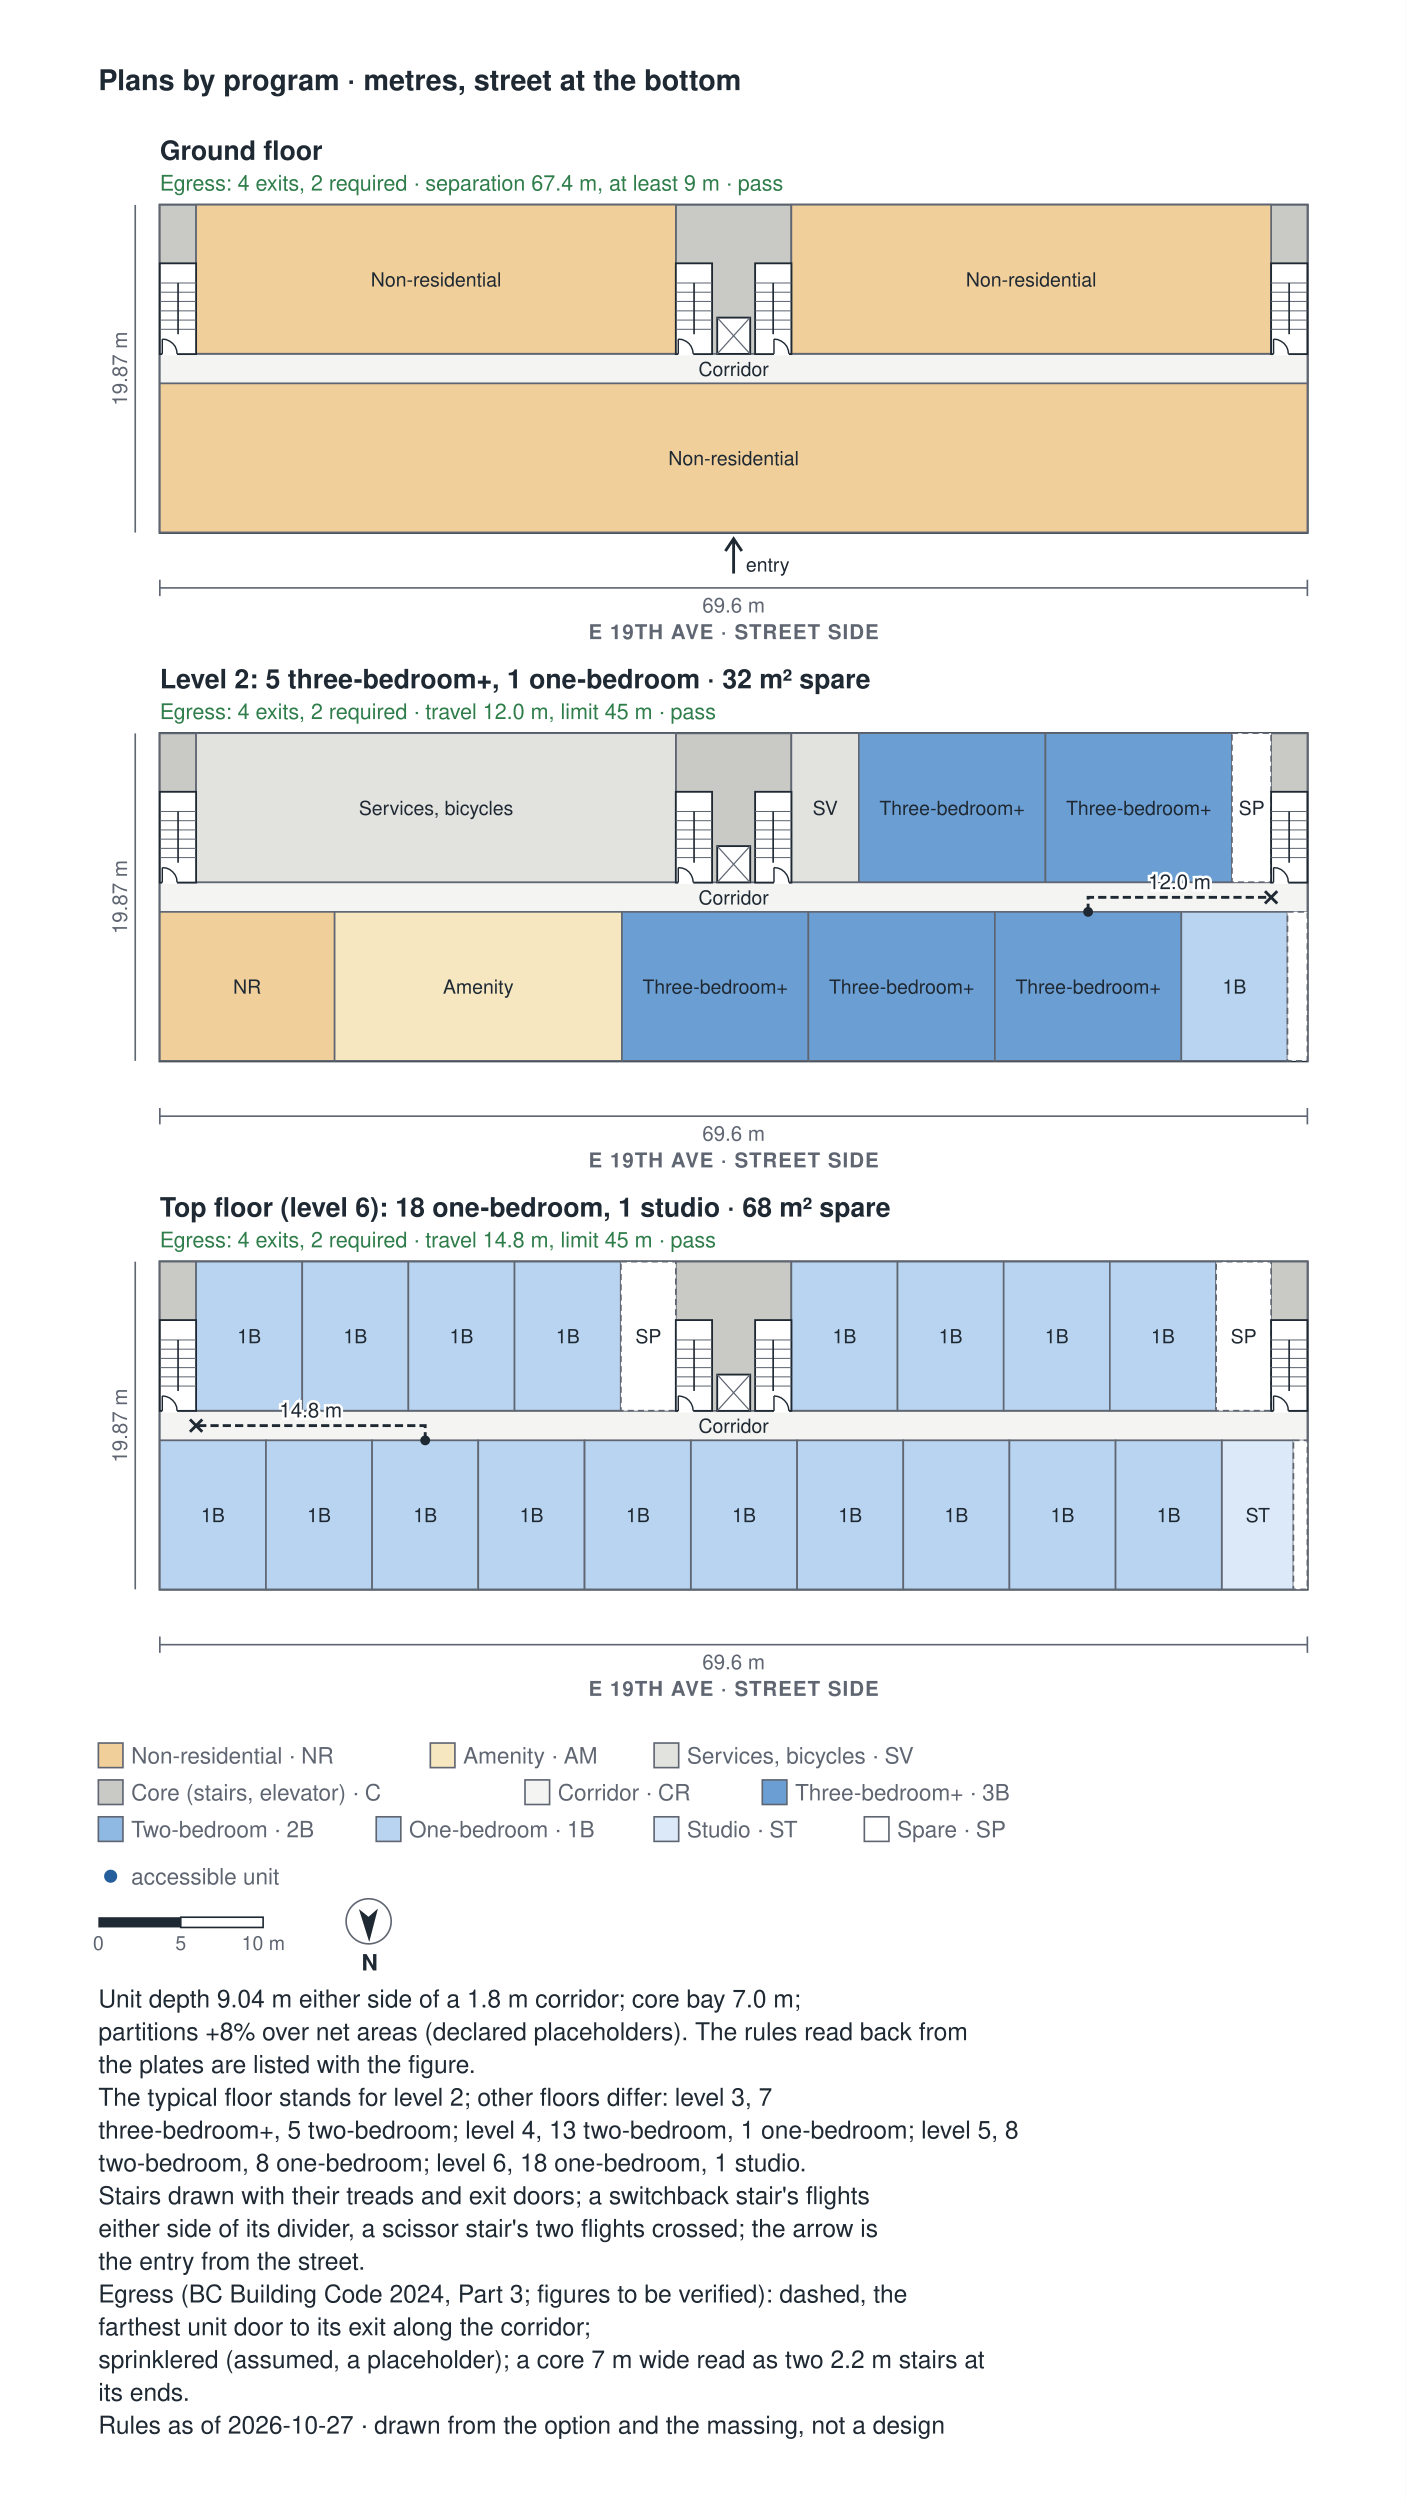
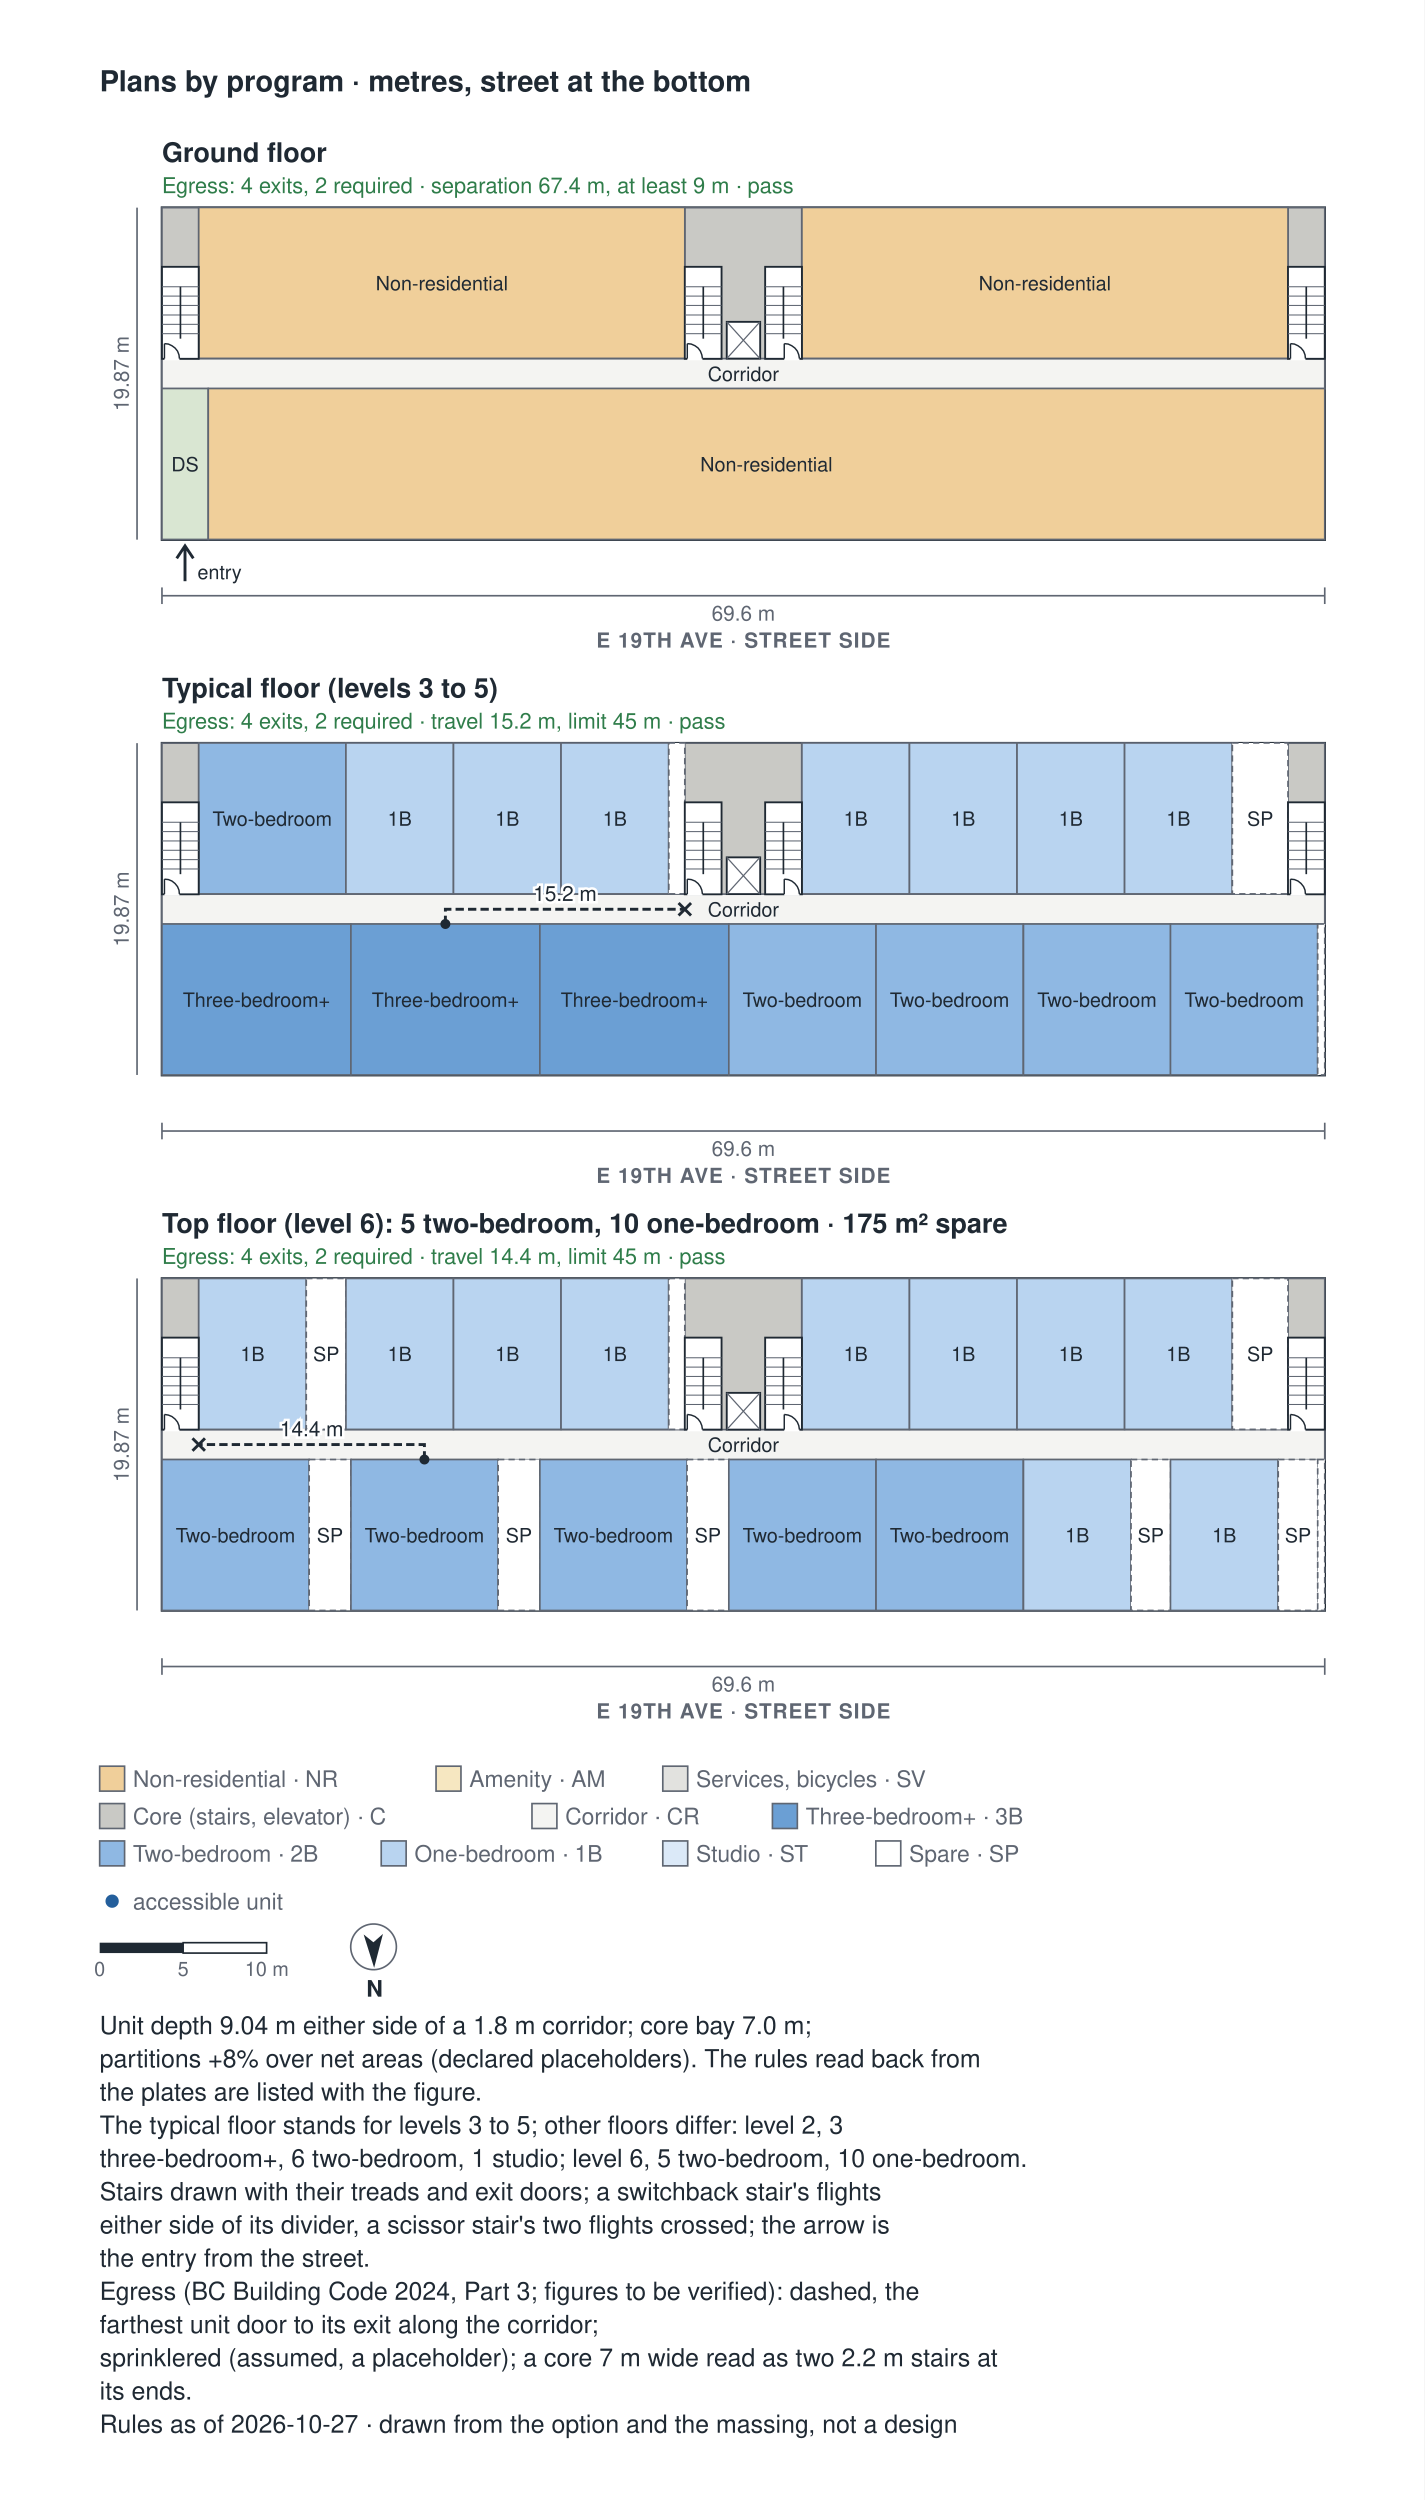
- <svg xmlns="http://www.w3.org/2000/svg" width="686" height="1220" viewBox="0 0 686 1220" font-family="IBM Plex Sans, Helvetica, Arial, sans-serif" font-size="12" fill="#1f2933" role="img" aria-label="Floor plans by program">
+ <svg xmlns="http://www.w3.org/2000/svg" width="686" height="1204" viewBox="0 0 686 1204" font-family="IBM Plex Sans, Helvetica, Arial, sans-serif" font-size="12" fill="#1f2933" role="img" aria-label="Floor plans by program">
  <rect width="100%" height="100%" fill="#ffffff" />
  <text x="48" y="44" font-size="14" font-weight="600">Plans by program · metres, street at the bottom</text>
  <text x="78.0" y="78.0" font-size="13" font-weight="600">Ground floor</text>
  <text x="78.0" y="93.0" font-size="10.5" fill="#2f7d4a">Egress: 4 exits, 2 required · separation 67.4 m, at least 9 m · pass</text>
  <rect x="78.0" y="100.0" width="560.0" height="159.9" fill="#f4f4f2" stroke="#1f2933" stroke-width="1.2" />
  <rect x="78.0" y="100.0" width="17.7" height="87.2" fill="#c9c9c5" stroke="#5f6672" stroke-width="0.8" />
  <rect x="329.8" y="100.0" width="56.3" height="87.2" fill="#c9c9c5" stroke="#5f6672" stroke-width="0.8" />
  <rect x="620.3" y="100.0" width="17.7" height="87.2" fill="#c9c9c5" stroke="#5f6672" stroke-width="0.8" />
  <rect x="78.0" y="172.7" width="560.0" height="14.5" fill="#f4f4f2" stroke="#5f6672" stroke-width="0.8" />
-   <rect x="78.0" y="187.1" width="560.0" height="72.7" fill="#f0cf9a" stroke="#5f6672" stroke-width="0.8" />
+   <rect x="78.0" y="187.1" width="22.3" height="72.7" fill="#d9e6d2" stroke="#5f6672" stroke-width="0.8" />
+   <rect x="100.3" y="187.1" width="537.7" height="72.7" fill="#f0cf9a" stroke="#5f6672" stroke-width="0.8" />
  <rect x="95.7" y="99.9" width="234.1" height="72.7" fill="#f0cf9a" stroke="#5f6672" stroke-width="0.8" />
  <rect x="386.2" y="99.9" width="234.1" height="72.7" fill="#f0cf9a" stroke="#5f6672" stroke-width="0.8" />
  <rect x="78.0" y="128.5" width="17.7" height="44.3" fill="#ffffff" stroke="#1f2933" stroke-width="0.9" />
  <path d="M78.0 138.1h17.7M78.0 142.6h17.7M78.0 147.1h17.7M78.0 151.7h17.7M78.0 156.2h17.7M78.0 160.7h17.7" stroke="#5f6672" stroke-width="0.5" fill="none" />
  <line x1="86.9" y1="138.1" x2="86.9" y2="163.1" stroke="#1f2933" stroke-width="0.8" />
  <line x1="79.2" y1="172.7" x2="86.4" y2="172.7" stroke="#ffffff" stroke-width="1.6" />
  <path d="M79.2 165.5L79.2 172.7M86.4 172.7L86.2 170.9L85.5 169.1L84.3 167.6L82.8 166.5L81.1 165.7L79.2 165.5" stroke="#1f2933" stroke-width="0.7" fill="none" />
  <rect x="329.8" y="128.5" width="17.7" height="44.3" fill="#ffffff" stroke="#1f2933" stroke-width="0.9" />
  <path d="M329.8 138.1h17.7M329.8 142.6h17.7M329.8 147.1h17.7M329.8 151.7h17.7M329.8 156.2h17.7M329.8 160.7h17.7" stroke="#5f6672" stroke-width="0.5" fill="none" />
  <line x1="338.7" y1="138.1" x2="338.7" y2="163.1" stroke="#1f2933" stroke-width="0.8" />
  <line x1="331.0" y1="172.7" x2="338.3" y2="172.7" stroke="#ffffff" stroke-width="1.6" />
  <path d="M331.0 165.5L331.0 172.7M338.3 172.7L338.0 170.9L337.3 169.1L336.2 167.6L334.7 166.5L332.9 165.7L331.0 165.5" stroke="#1f2933" stroke-width="0.7" fill="none" />
  <rect x="368.5" y="128.5" width="17.7" height="44.3" fill="#ffffff" stroke="#1f2933" stroke-width="0.9" />
  <path d="M368.5 138.1h17.7M368.5 142.6h17.7M368.5 147.1h17.7M368.5 151.7h17.7M368.5 156.2h17.7M368.5 160.7h17.7" stroke="#5f6672" stroke-width="0.5" fill="none" />
  <line x1="377.3" y1="138.1" x2="377.3" y2="163.1" stroke="#1f2933" stroke-width="0.8" />
  <line x1="377.7" y1="172.7" x2="385.0" y2="172.7" stroke="#ffffff" stroke-width="1.6" />
  <path d="M377.7 165.5L377.7 172.7M385.0 172.7L384.7 170.9L384.0 169.1L382.8 167.6L381.3 166.5L379.6 165.7L377.7 165.5" stroke="#1f2933" stroke-width="0.7" fill="none" />
  <rect x="350.0" y="155.0" width="16.1" height="17.7" fill="#ffffff" stroke="#1f2933" stroke-width="0.9" />
  <path d="M350.0 155.0L366.0 172.7M350.0 172.7L366.0 155.0" stroke="#5f6672" stroke-width="0.6" fill="none" />
  <rect x="620.3" y="128.5" width="17.7" height="44.3" fill="#ffffff" stroke="#1f2933" stroke-width="0.9" />
  <path d="M620.3 138.1h17.7M620.3 142.6h17.7M620.3 147.1h17.7M620.3 151.7h17.7M620.3 156.2h17.7M620.3 160.7h17.7" stroke="#5f6672" stroke-width="0.5" fill="none" />
  <line x1="629.1" y1="138.1" x2="629.1" y2="163.1" stroke="#1f2933" stroke-width="0.8" />
  <line x1="621.5" y1="172.7" x2="628.7" y2="172.7" stroke="#ffffff" stroke-width="1.6" />
  <path d="M621.5 165.5L621.5 172.7M628.7 172.7L628.5 170.9L627.8 169.1L626.6 167.6L625.1 166.5L623.4 165.7L621.5 165.5" stroke="#1f2933" stroke-width="0.7" fill="none" />
  <text x="358.0" y="183.5" font-size="9.5" text-anchor="middle" fill="#1f2933">Corridor</text>
-   <text x="358.0" y="227.0" font-size="9.5" text-anchor="middle" fill="#1f2933">Non-residential</text>
+   <text x="89.1" y="227.0" font-size="9.5" text-anchor="middle" fill="#1f2933">DS</text>
+   <text x="369.1" y="227.0" font-size="9.5" text-anchor="middle" fill="#1f2933">Non-residential</text>
  <text x="212.8" y="139.8" font-size="9.5" text-anchor="middle" fill="#1f2933">Non-residential</text>
  <text x="503.2" y="139.8" font-size="9.5" text-anchor="middle" fill="#1f2933">Non-residential</text>
-   <path d="M358.0 279.9V262.9M354.0 268.9L358.0 262.9L362.0 268.9" stroke="#1f2933" stroke-width="1.4" fill="none" />
-   <text x="364.0" y="278.9" font-size="9.5" fill="#1f2933">entry</text>
+   <path d="M89.1 279.9V262.9M85.1 268.9L89.1 262.9L93.1 268.9" stroke="#1f2933" stroke-width="1.4" fill="none" />
+   <text x="95.1" y="278.9" font-size="9.5" fill="#1f2933">entry</text>
  <path d="M78.0 286.9H638.0M78.0 282.9V290.9M638.0 282.9V290.9" stroke="#5f6672" stroke-width="0.8" fill="none" />
  <text x="358.0" y="298.9" font-size="10" text-anchor="middle" fill="#5f6672">69.6 m</text>
  <text x="358.0" y="311.9" font-size="10" font-weight="600" letter-spacing="0.5" text-anchor="middle" fill="#5f6672">E 19TH AVE · STREET SIDE</text>
  <line x1="66.0" y1="100.0" x2="66.0" y2="259.9" stroke="#5f6672" stroke-width="0.8" />
  <text x="62.0" y="179.9" font-size="10" text-anchor="middle" fill="#5f6672" transform="rotate(-90 62.0 179.9)">19.87 m</text>
-   <text x="78.0" y="335.9" font-size="13" font-weight="600">Level 2: 5 three-bedroom+, 1 one-bedroom · 32 m² spare</text>
-   <text x="78.0" y="350.9" font-size="10.5" fill="#2f7d4a">Egress: 4 exits, 2 required · travel 12.0 m, limit 45 m · pass</text>
+   <text x="78.0" y="335.9" font-size="13" font-weight="600">Typical floor (levels 3 to 5)</text>
+   <text x="78.0" y="350.9" font-size="10.5" fill="#2f7d4a">Egress: 4 exits, 2 required · travel 15.2 m, limit 45 m · pass</text>
  <rect x="78.0" y="357.9" width="560.0" height="159.9" fill="#f4f4f2" stroke="#1f2933" stroke-width="1.2" />
  <rect x="78.0" y="357.9" width="17.7" height="87.2" fill="#c9c9c5" stroke="#5f6672" stroke-width="0.8" />
  <rect x="329.8" y="357.9" width="56.3" height="87.2" fill="#c9c9c5" stroke="#5f6672" stroke-width="0.8" />
  <rect x="620.3" y="357.9" width="17.7" height="87.2" fill="#c9c9c5" stroke="#5f6672" stroke-width="0.8" />
  <rect x="78.0" y="430.6" width="560.0" height="14.5" fill="#f4f4f2" stroke="#5f6672" stroke-width="0.8" />
-   <rect x="78.0" y="445.0" width="85.3" height="72.7" fill="#f0cf9a" stroke="#5f6672" stroke-width="0.8" />
-   <rect x="163.3" y="445.0" width="140.2" height="72.7" fill="#f6e7c1" stroke="#5f6672" stroke-width="0.8" />
-   <rect x="95.7" y="357.8" width="234.1" height="72.7" fill="#e2e2df" stroke="#5f6672" stroke-width="0.8" />
-   <rect x="386.2" y="357.8" width="33.0" height="72.7" fill="#e2e2df" stroke="#5f6672" stroke-width="0.8" />
-   <rect x="303.5" y="445.0" width="91.0" height="72.7" fill="#6b9fd4" stroke="#5f6672" stroke-width="0.8" />
-   <rect x="394.5" y="445.0" width="91.0" height="72.7" fill="#6b9fd4" stroke="#5f6672" stroke-width="0.8" />
-   <rect x="485.5" y="445.0" width="91.0" height="72.7" fill="#6b9fd4" stroke="#5f6672" stroke-width="0.8" />
-   <rect x="419.1" y="357.8" width="91.0" height="72.7" fill="#6b9fd4" stroke="#5f6672" stroke-width="0.8" />
-   <rect x="510.2" y="357.8" width="91.0" height="72.7" fill="#6b9fd4" stroke="#5f6672" stroke-width="0.8" />
-   <rect x="576.5" y="445.0" width="51.8" height="72.7" fill="#b9d4f0" stroke="#5f6672" stroke-width="0.8" />
-   <rect x="628.3" y="445.0" width="9.7" height="72.7" fill="#ffffff" stroke="#5f6672" stroke-width="0.8" stroke-dasharray="3 2" />
-   <rect x="601.2" y="357.8" width="19.1" height="72.7" fill="#ffffff" stroke="#5f6672" stroke-width="0.8" stroke-dasharray="3 2" />
+   <rect x="78.0" y="445.0" width="91.0" height="72.7" fill="#6b9fd4" stroke="#5f6672" stroke-width="0.8" />
+   <rect x="169.0" y="445.0" width="91.0" height="72.7" fill="#6b9fd4" stroke="#5f6672" stroke-width="0.8" />
+   <rect x="260.0" y="445.0" width="91.0" height="72.7" fill="#6b9fd4" stroke="#5f6672" stroke-width="0.8" />
+   <rect x="351.0" y="445.0" width="70.9" height="72.7" fill="#8fb8e3" stroke="#5f6672" stroke-width="0.8" />
+   <rect x="421.9" y="445.0" width="70.9" height="72.7" fill="#8fb8e3" stroke="#5f6672" stroke-width="0.8" />
+   <rect x="492.9" y="445.0" width="70.9" height="72.7" fill="#8fb8e3" stroke="#5f6672" stroke-width="0.8" />
+   <rect x="563.7" y="445.0" width="70.9" height="72.7" fill="#8fb8e3" stroke="#5f6672" stroke-width="0.8" />
+   <rect x="95.7" y="357.8" width="70.9" height="72.7" fill="#8fb8e3" stroke="#5f6672" stroke-width="0.8" />
+   <rect x="166.6" y="357.8" width="51.8" height="72.7" fill="#b9d4f0" stroke="#5f6672" stroke-width="0.8" />
+   <rect x="218.4" y="357.8" width="51.8" height="72.7" fill="#b9d4f0" stroke="#5f6672" stroke-width="0.8" />
+   <rect x="270.2" y="357.8" width="51.8" height="72.7" fill="#b9d4f0" stroke="#5f6672" stroke-width="0.8" />
+   <rect x="386.2" y="357.8" width="51.8" height="72.7" fill="#b9d4f0" stroke="#5f6672" stroke-width="0.8" />
+   <rect x="438.0" y="357.8" width="51.8" height="72.7" fill="#b9d4f0" stroke="#5f6672" stroke-width="0.8" />
+   <rect x="489.8" y="357.8" width="51.8" height="72.7" fill="#b9d4f0" stroke="#5f6672" stroke-width="0.8" />
+   <rect x="541.6" y="357.8" width="51.8" height="72.7" fill="#b9d4f0" stroke="#5f6672" stroke-width="0.8" />
+   <rect x="634.6" y="445.0" width="3.4" height="72.7" fill="#ffffff" stroke="#5f6672" stroke-width="0.8" stroke-dasharray="3 2" />
+   <rect x="322.1" y="357.8" width="7.7" height="72.7" fill="#ffffff" stroke="#5f6672" stroke-width="0.8" stroke-dasharray="3 2" />
+   <rect x="593.5" y="357.8" width="26.8" height="72.7" fill="#ffffff" stroke="#5f6672" stroke-width="0.8" stroke-dasharray="3 2" />
  <rect x="78.0" y="386.4" width="17.7" height="44.3" fill="#ffffff" stroke="#1f2933" stroke-width="0.9" />
  <path d="M78.0 396.0h17.7M78.0 400.5h17.7M78.0 405.0h17.7M78.0 409.5h17.7M78.0 414.0h17.7M78.0 418.5h17.7" stroke="#5f6672" stroke-width="0.5" fill="none" />
  <line x1="86.9" y1="396.0" x2="86.9" y2="421.0" stroke="#1f2933" stroke-width="0.8" />
  <line x1="79.2" y1="430.6" x2="86.4" y2="430.6" stroke="#ffffff" stroke-width="1.6" />
  <path d="M79.2 423.4L79.2 430.6M86.4 430.6L86.2 428.7L85.5 427.0L84.3 425.5L82.8 424.3L81.1 423.6L79.2 423.4" stroke="#1f2933" stroke-width="0.7" fill="none" />
  <rect x="329.8" y="386.4" width="17.7" height="44.3" fill="#ffffff" stroke="#1f2933" stroke-width="0.9" />
  <path d="M329.8 396.0h17.7M329.8 400.5h17.7M329.8 405.0h17.7M329.8 409.5h17.7M329.8 414.0h17.7M329.8 418.5h17.7" stroke="#5f6672" stroke-width="0.5" fill="none" />
  <line x1="338.7" y1="396.0" x2="338.7" y2="421.0" stroke="#1f2933" stroke-width="0.8" />
  <line x1="331.0" y1="430.6" x2="338.3" y2="430.6" stroke="#ffffff" stroke-width="1.6" />
  <path d="M331.0 423.4L331.0 430.6M338.3 430.6L338.0 428.7L337.3 427.0L336.2 425.5L334.7 424.3L332.9 423.6L331.0 423.4" stroke="#1f2933" stroke-width="0.7" fill="none" />
  <rect x="368.5" y="386.4" width="17.7" height="44.3" fill="#ffffff" stroke="#1f2933" stroke-width="0.9" />
  <path d="M368.5 396.0h17.7M368.5 400.5h17.7M368.5 405.0h17.7M368.5 409.5h17.7M368.5 414.0h17.7M368.5 418.5h17.7" stroke="#5f6672" stroke-width="0.5" fill="none" />
  <line x1="377.3" y1="396.0" x2="377.3" y2="421.0" stroke="#1f2933" stroke-width="0.8" />
  <line x1="377.7" y1="430.6" x2="385.0" y2="430.6" stroke="#ffffff" stroke-width="1.6" />
  <path d="M377.7 423.4L377.7 430.6M385.0 430.6L384.7 428.7L384.0 427.0L382.8 425.5L381.3 424.3L379.6 423.6L377.7 423.4" stroke="#1f2933" stroke-width="0.7" fill="none" />
  <rect x="350.0" y="412.9" width="16.1" height="17.7" fill="#ffffff" stroke="#1f2933" stroke-width="0.9" />
  <path d="M350.0 412.9L366.0 430.6M350.0 430.6L366.0 412.9" stroke="#5f6672" stroke-width="0.6" fill="none" />
  <rect x="620.3" y="386.4" width="17.7" height="44.3" fill="#ffffff" stroke="#1f2933" stroke-width="0.9" />
  <path d="M620.3 396.0h17.7M620.3 400.5h17.7M620.3 405.0h17.7M620.3 409.5h17.7M620.3 414.0h17.7M620.3 418.5h17.7" stroke="#5f6672" stroke-width="0.5" fill="none" />
  <line x1="629.1" y1="396.0" x2="629.1" y2="421.0" stroke="#1f2933" stroke-width="0.8" />
  <line x1="621.5" y1="430.6" x2="628.7" y2="430.6" stroke="#ffffff" stroke-width="1.6" />
  <path d="M621.5 423.4L621.5 430.6M628.7 430.6L628.5 428.7L627.8 427.0L626.6 425.5L625.1 424.3L623.4 423.6L621.5 423.4" stroke="#1f2933" stroke-width="0.7" fill="none" />
  <text x="358.0" y="441.4" font-size="9.5" text-anchor="middle" fill="#1f2933">Corridor</text>
-   <text x="120.6" y="484.9" font-size="9.5" text-anchor="middle" fill="#1f2933">NR</text>
-   <text x="233.4" y="484.9" font-size="9.5" text-anchor="middle" fill="#1f2933">Amenity</text>
-   <text x="212.8" y="397.7" font-size="9.5" text-anchor="middle" fill="#1f2933">Services, bicycles</text>
-   <text x="402.7" y="397.7" font-size="9.5" text-anchor="middle" fill="#1f2933">SV</text>
-   <text x="349.0" y="484.9" font-size="9.5" text-anchor="middle" fill="#1f2933">Three-bedroom+</text>
-   <text x="440.0" y="484.9" font-size="9.5" text-anchor="middle" fill="#1f2933">Three-bedroom+</text>
-   <text x="531.0" y="484.9" font-size="9.5" text-anchor="middle" fill="#1f2933">Three-bedroom+</text>
-   <text x="464.6" y="397.7" font-size="9.5" text-anchor="middle" fill="#1f2933">Three-bedroom+</text>
-   <text x="555.7" y="397.7" font-size="9.5" text-anchor="middle" fill="#1f2933">Three-bedroom+</text>
-   <text x="602.4" y="484.9" font-size="9.5" text-anchor="middle" fill="#1f2933">1B</text>
-   <text x="610.8" y="397.7" font-size="9.5" text-anchor="middle" fill="#1f2933">SP</text>
-   <polyline points="531.0,445.0 531.0,437.9 620.3,437.9" fill="none" stroke="#1f2933" stroke-width="1.4" stroke-dasharray="4 2" />
-   <circle cx="531.0" cy="445.0" r="2.4" fill="#1f2933" />
-   <path d="M 617.3 434.9 L 623.3 440.9 M 617.3 440.9 L 623.3 434.9" stroke="#1f2933" stroke-width="1.4" />
-   <text x="575.6" y="433.9" font-size="10" text-anchor="middle" fill="#1f2933" stroke="#ffffff" stroke-width="2.5" paint-order="stroke">12.0 m</text>
+   <text x="123.5" y="484.9" font-size="9.5" text-anchor="middle" fill="#1f2933">Three-bedroom+</text>
+   <text x="214.5" y="484.9" font-size="9.5" text-anchor="middle" fill="#1f2933">Three-bedroom+</text>
+   <text x="305.5" y="484.9" font-size="9.5" text-anchor="middle" fill="#1f2933">Three-bedroom+</text>
+   <text x="386.4" y="484.9" font-size="9.5" text-anchor="middle" fill="#1f2933">Two-bedroom</text>
+   <text x="457.3" y="484.9" font-size="9.5" text-anchor="middle" fill="#1f2933">Two-bedroom</text>
+   <text x="528.3" y="484.9" font-size="9.5" text-anchor="middle" fill="#1f2933">Two-bedroom</text>
+   <text x="599.2" y="484.9" font-size="9.5" text-anchor="middle" fill="#1f2933">Two-bedroom</text>
+   <text x="131.1" y="397.7" font-size="9.5" text-anchor="middle" fill="#1f2933">Two-bedroom</text>
+   <text x="192.5" y="397.7" font-size="9.5" text-anchor="middle" fill="#1f2933">1B</text>
+   <text x="244.3" y="397.7" font-size="9.5" text-anchor="middle" fill="#1f2933">1B</text>
+   <text x="296.1" y="397.7" font-size="9.5" text-anchor="middle" fill="#1f2933">1B</text>
+   <text x="412.1" y="397.7" font-size="9.5" text-anchor="middle" fill="#1f2933">1B</text>
+   <text x="463.9" y="397.7" font-size="9.5" text-anchor="middle" fill="#1f2933">1B</text>
+   <text x="515.7" y="397.7" font-size="9.5" text-anchor="middle" fill="#1f2933">1B</text>
+   <text x="567.5" y="397.7" font-size="9.5" text-anchor="middle" fill="#1f2933">1B</text>
+   <text x="606.9" y="397.7" font-size="9.5" text-anchor="middle" fill="#1f2933">SP</text>
+   <polyline points="214.5,445.0 214.5,437.9 329.8,437.9" fill="none" stroke="#1f2933" stroke-width="1.4" stroke-dasharray="4 2" />
+   <circle cx="214.5" cy="445.0" r="2.4" fill="#1f2933" />
+   <path d="M 326.8 434.9 L 332.8 440.9 M 326.8 440.9 L 332.8 434.9" stroke="#1f2933" stroke-width="1.4" />
+   <text x="272.1" y="433.9" font-size="10" text-anchor="middle" fill="#1f2933" stroke="#ffffff" stroke-width="2.5" paint-order="stroke">15.2 m</text>
  <path d="M78.0 544.7H638.0M78.0 540.7V548.7M638.0 540.7V548.7" stroke="#5f6672" stroke-width="0.8" fill="none" />
  <text x="358.0" y="556.7" font-size="10" text-anchor="middle" fill="#5f6672">69.6 m</text>
  <text x="358.0" y="569.7" font-size="10" font-weight="600" letter-spacing="0.5" text-anchor="middle" fill="#5f6672">E 19TH AVE · STREET SIDE</text>
  <line x1="66.0" y1="357.9" x2="66.0" y2="517.7" stroke="#5f6672" stroke-width="0.8" />
  <text x="62.0" y="437.8" font-size="10" text-anchor="middle" fill="#5f6672" transform="rotate(-90 62.0 437.8)">19.87 m</text>
-   <text x="78.0" y="593.7" font-size="13" font-weight="600">Top floor (level 6): 18 one-bedroom, 1 studio · 68 m² spare</text>
-   <text x="78.0" y="608.7" font-size="10.5" fill="#2f7d4a">Egress: 4 exits, 2 required · travel 14.8 m, limit 45 m · pass</text>
+   <text x="78.0" y="593.7" font-size="13" font-weight="600">Top floor (level 6): 5 two-bedroom, 10 one-bedroom · 175 m² spare</text>
+   <text x="78.0" y="608.7" font-size="10.5" fill="#2f7d4a">Egress: 4 exits, 2 required · travel 14.4 m, limit 45 m · pass</text>
  <rect x="78.0" y="615.7" width="560.0" height="159.9" fill="#f4f4f2" stroke="#1f2933" stroke-width="1.2" />
  <rect x="78.0" y="615.7" width="17.7" height="87.2" fill="#c9c9c5" stroke="#5f6672" stroke-width="0.8" />
  <rect x="329.8" y="615.7" width="56.3" height="87.2" fill="#c9c9c5" stroke="#5f6672" stroke-width="0.8" />
  <rect x="620.3" y="615.7" width="17.7" height="87.2" fill="#c9c9c5" stroke="#5f6672" stroke-width="0.8" />
  <rect x="78.0" y="688.5" width="560.0" height="14.5" fill="#f4f4f2" stroke="#5f6672" stroke-width="0.8" />
-   <rect x="78.0" y="702.9" width="51.8" height="72.7" fill="#b9d4f0" stroke="#5f6672" stroke-width="0.8" />
-   <rect x="129.8" y="702.9" width="51.8" height="72.7" fill="#b9d4f0" stroke="#5f6672" stroke-width="0.8" />
-   <rect x="181.6" y="702.9" width="51.8" height="72.7" fill="#b9d4f0" stroke="#5f6672" stroke-width="0.8" />
-   <rect x="233.4" y="702.9" width="51.8" height="72.7" fill="#b9d4f0" stroke="#5f6672" stroke-width="0.8" />
-   <rect x="285.3" y="702.9" width="51.8" height="72.7" fill="#b9d4f0" stroke="#5f6672" stroke-width="0.8" />
-   <rect x="337.2" y="702.9" width="51.8" height="72.7" fill="#b9d4f0" stroke="#5f6672" stroke-width="0.8" />
-   <rect x="389.0" y="702.9" width="51.8" height="72.7" fill="#b9d4f0" stroke="#5f6672" stroke-width="0.8" />
-   <rect x="440.8" y="702.9" width="51.8" height="72.7" fill="#b9d4f0" stroke="#5f6672" stroke-width="0.8" />
-   <rect x="492.6" y="702.9" width="51.8" height="72.7" fill="#b9d4f0" stroke="#5f6672" stroke-width="0.8" />
-   <rect x="544.4" y="702.9" width="51.8" height="72.7" fill="#b9d4f0" stroke="#5f6672" stroke-width="0.8" />
+   <rect x="78.0" y="702.9" width="70.9" height="72.7" fill="#8fb8e3" stroke="#5f6672" stroke-width="0.8" />
+   <rect x="148.9" y="702.9" width="20.1" height="72.7" fill="#ffffff" stroke="#5f6672" stroke-width="0.8" stroke-dasharray="3 2" />
+   <rect x="169.0" y="702.9" width="70.9" height="72.7" fill="#8fb8e3" stroke="#5f6672" stroke-width="0.8" />
+   <rect x="239.9" y="702.9" width="20.1" height="72.7" fill="#ffffff" stroke="#5f6672" stroke-width="0.8" stroke-dasharray="3 2" />
+   <rect x="260.0" y="702.9" width="70.9" height="72.7" fill="#8fb8e3" stroke="#5f6672" stroke-width="0.8" />
+   <rect x="330.9" y="702.9" width="20.1" height="72.7" fill="#ffffff" stroke="#5f6672" stroke-width="0.8" stroke-dasharray="3 2" />
+   <rect x="351.0" y="702.9" width="70.9" height="72.7" fill="#8fb8e3" stroke="#5f6672" stroke-width="0.8" />
+   <rect x="421.9" y="702.9" width="70.9" height="72.7" fill="#8fb8e3" stroke="#5f6672" stroke-width="0.8" />
+   <rect x="492.9" y="702.9" width="51.8" height="72.7" fill="#b9d4f0" stroke="#5f6672" stroke-width="0.8" />
+   <rect x="544.7" y="702.9" width="19.1" height="72.7" fill="#ffffff" stroke="#5f6672" stroke-width="0.8" stroke-dasharray="3 2" />
+   <rect x="563.7" y="702.9" width="51.8" height="72.7" fill="#b9d4f0" stroke="#5f6672" stroke-width="0.8" />
+   <rect x="615.6" y="702.9" width="19.1" height="72.7" fill="#ffffff" stroke="#5f6672" stroke-width="0.8" stroke-dasharray="3 2" />
  <rect x="95.7" y="615.7" width="51.8" height="72.7" fill="#b9d4f0" stroke="#5f6672" stroke-width="0.8" />
-   <rect x="147.5" y="615.7" width="51.8" height="72.7" fill="#b9d4f0" stroke="#5f6672" stroke-width="0.8" />
-   <rect x="199.3" y="615.7" width="51.8" height="72.7" fill="#b9d4f0" stroke="#5f6672" stroke-width="0.8" />
-   <rect x="251.1" y="615.7" width="51.8" height="72.7" fill="#b9d4f0" stroke="#5f6672" stroke-width="0.8" />
+   <rect x="147.5" y="615.7" width="19.1" height="72.7" fill="#ffffff" stroke="#5f6672" stroke-width="0.8" stroke-dasharray="3 2" />
+   <rect x="166.6" y="615.7" width="51.8" height="72.7" fill="#b9d4f0" stroke="#5f6672" stroke-width="0.8" />
+   <rect x="218.4" y="615.7" width="51.8" height="72.7" fill="#b9d4f0" stroke="#5f6672" stroke-width="0.8" />
+   <rect x="270.2" y="615.7" width="51.8" height="72.7" fill="#b9d4f0" stroke="#5f6672" stroke-width="0.8" />
  <rect x="386.2" y="615.7" width="51.8" height="72.7" fill="#b9d4f0" stroke="#5f6672" stroke-width="0.8" />
  <rect x="438.0" y="615.7" width="51.8" height="72.7" fill="#b9d4f0" stroke="#5f6672" stroke-width="0.8" />
  <rect x="489.8" y="615.7" width="51.8" height="72.7" fill="#b9d4f0" stroke="#5f6672" stroke-width="0.8" />
  <rect x="541.6" y="615.7" width="51.8" height="72.7" fill="#b9d4f0" stroke="#5f6672" stroke-width="0.8" />
-   <rect x="596.3" y="702.9" width="34.9" height="72.7" fill="#dbe9f8" stroke="#5f6672" stroke-width="0.8" />
-   <rect x="631.2" y="702.9" width="6.8" height="72.7" fill="#ffffff" stroke="#5f6672" stroke-width="0.8" stroke-dasharray="3 2" />
-   <rect x="303.0" y="615.7" width="26.8" height="72.7" fill="#ffffff" stroke="#5f6672" stroke-width="0.8" stroke-dasharray="3 2" />
+   <rect x="634.6" y="702.9" width="3.4" height="72.7" fill="#ffffff" stroke="#5f6672" stroke-width="0.8" stroke-dasharray="3 2" />
+   <rect x="322.1" y="615.7" width="7.7" height="72.7" fill="#ffffff" stroke="#5f6672" stroke-width="0.8" stroke-dasharray="3 2" />
  <rect x="593.5" y="615.7" width="26.8" height="72.7" fill="#ffffff" stroke="#5f6672" stroke-width="0.8" stroke-dasharray="3 2" />
  <rect x="78.0" y="644.2" width="17.7" height="44.3" fill="#ffffff" stroke="#1f2933" stroke-width="0.9" />
  <path d="M78.0 653.9h17.7M78.0 658.4h17.7M78.0 662.9h17.7M78.0 667.4h17.7M78.0 671.9h17.7M78.0 676.4h17.7" stroke="#5f6672" stroke-width="0.5" fill="none" />
  <line x1="86.9" y1="653.9" x2="86.9" y2="678.8" stroke="#1f2933" stroke-width="0.8" />
  <line x1="79.2" y1="688.5" x2="86.4" y2="688.5" stroke="#ffffff" stroke-width="1.6" />
  <path d="M79.2 681.2L79.2 688.5M86.4 688.5L86.2 686.6L85.5 684.9L84.3 683.4L82.8 682.2L81.1 681.5L79.2 681.2" stroke="#1f2933" stroke-width="0.7" fill="none" />
  <rect x="329.8" y="644.2" width="17.7" height="44.3" fill="#ffffff" stroke="#1f2933" stroke-width="0.9" />
  <path d="M329.8 653.9h17.7M329.8 658.4h17.7M329.8 662.9h17.7M329.8 667.4h17.7M329.8 671.9h17.7M329.8 676.4h17.7" stroke="#5f6672" stroke-width="0.5" fill="none" />
  <line x1="338.7" y1="653.9" x2="338.7" y2="678.8" stroke="#1f2933" stroke-width="0.8" />
  <line x1="331.0" y1="688.5" x2="338.3" y2="688.5" stroke="#ffffff" stroke-width="1.6" />
  <path d="M331.0 681.2L331.0 688.5M338.3 688.5L338.0 686.6L337.3 684.9L336.2 683.4L334.7 682.2L332.9 681.5L331.0 681.2" stroke="#1f2933" stroke-width="0.7" fill="none" />
  <rect x="368.5" y="644.2" width="17.7" height="44.3" fill="#ffffff" stroke="#1f2933" stroke-width="0.9" />
  <path d="M368.5 653.9h17.7M368.5 658.4h17.7M368.5 662.9h17.7M368.5 667.4h17.7M368.5 671.9h17.7M368.5 676.4h17.7" stroke="#5f6672" stroke-width="0.5" fill="none" />
  <line x1="377.3" y1="653.9" x2="377.3" y2="678.8" stroke="#1f2933" stroke-width="0.8" />
  <line x1="377.7" y1="688.5" x2="385.0" y2="688.5" stroke="#ffffff" stroke-width="1.6" />
  <path d="M377.7 681.2L377.7 688.5M385.0 688.5L384.7 686.6L384.0 684.9L382.8 683.4L381.3 682.2L379.6 681.5L377.7 681.2" stroke="#1f2933" stroke-width="0.7" fill="none" />
  <rect x="350.0" y="670.8" width="16.1" height="17.7" fill="#ffffff" stroke="#1f2933" stroke-width="0.9" />
  <path d="M350.0 670.8L366.0 688.5M350.0 688.5L366.0 670.8" stroke="#5f6672" stroke-width="0.6" fill="none" />
  <rect x="620.3" y="644.2" width="17.7" height="44.3" fill="#ffffff" stroke="#1f2933" stroke-width="0.9" />
  <path d="M620.3 653.9h17.7M620.3 658.4h17.7M620.3 662.9h17.7M620.3 667.4h17.7M620.3 671.9h17.7M620.3 676.4h17.7" stroke="#5f6672" stroke-width="0.5" fill="none" />
  <line x1="629.1" y1="653.9" x2="629.1" y2="678.8" stroke="#1f2933" stroke-width="0.8" />
  <line x1="621.5" y1="688.5" x2="628.7" y2="688.5" stroke="#ffffff" stroke-width="1.6" />
  <path d="M621.5 681.2L621.5 688.5M628.7 688.5L628.5 686.6L627.8 684.9L626.6 683.4L625.1 682.2L623.4 681.5L621.5 681.2" stroke="#1f2933" stroke-width="0.7" fill="none" />
  <text x="358.0" y="699.2" font-size="9.5" text-anchor="middle" fill="#1f2933">Corridor</text>
-   <text x="103.9" y="742.8" font-size="9.5" text-anchor="middle" fill="#1f2933">1B</text>
-   <text x="155.7" y="742.8" font-size="9.5" text-anchor="middle" fill="#1f2933">1B</text>
-   <text x="207.5" y="742.8" font-size="9.5" text-anchor="middle" fill="#1f2933">1B</text>
-   <text x="259.4" y="742.8" font-size="9.5" text-anchor="middle" fill="#1f2933">1B</text>
-   <text x="311.3" y="742.8" font-size="9.5" text-anchor="middle" fill="#1f2933">1B</text>
-   <text x="363.1" y="742.8" font-size="9.5" text-anchor="middle" fill="#1f2933">1B</text>
-   <text x="414.9" y="742.8" font-size="9.5" text-anchor="middle" fill="#1f2933">1B</text>
-   <text x="466.7" y="742.8" font-size="9.5" text-anchor="middle" fill="#1f2933">1B</text>
-   <text x="518.5" y="742.8" font-size="9.5" text-anchor="middle" fill="#1f2933">1B</text>
-   <text x="570.3" y="742.8" font-size="9.5" text-anchor="middle" fill="#1f2933">1B</text>
+   <text x="113.4" y="742.8" font-size="9.5" text-anchor="middle" fill="#1f2933">Two-bedroom</text>
+   <text x="158.9" y="742.8" font-size="9.5" text-anchor="middle" fill="#1f2933">SP</text>
+   <text x="204.4" y="742.8" font-size="9.5" text-anchor="middle" fill="#1f2933">Two-bedroom</text>
+   <text x="249.9" y="742.8" font-size="9.5" text-anchor="middle" fill="#1f2933">SP</text>
+   <text x="295.4" y="742.8" font-size="9.5" text-anchor="middle" fill="#1f2933">Two-bedroom</text>
+   <text x="340.9" y="742.8" font-size="9.5" text-anchor="middle" fill="#1f2933">SP</text>
+   <text x="386.4" y="742.8" font-size="9.5" text-anchor="middle" fill="#1f2933">Two-bedroom</text>
+   <text x="457.3" y="742.8" font-size="9.5" text-anchor="middle" fill="#1f2933">Two-bedroom</text>
+   <text x="518.8" y="742.8" font-size="9.5" text-anchor="middle" fill="#1f2933">1B</text>
+   <text x="554.2" y="742.8" font-size="9.5" text-anchor="middle" fill="#1f2933">SP</text>
+   <text x="589.6" y="742.8" font-size="9.5" text-anchor="middle" fill="#1f2933">1B</text>
+   <text x="625.1" y="742.8" font-size="9.5" text-anchor="middle" fill="#1f2933">SP</text>
  <text x="121.6" y="655.5" font-size="9.5" text-anchor="middle" fill="#1f2933">1B</text>
-   <text x="173.4" y="655.5" font-size="9.5" text-anchor="middle" fill="#1f2933">1B</text>
-   <text x="225.2" y="655.5" font-size="9.5" text-anchor="middle" fill="#1f2933">1B</text>
-   <text x="277.1" y="655.5" font-size="9.5" text-anchor="middle" fill="#1f2933">1B</text>
+   <text x="157.1" y="655.5" font-size="9.5" text-anchor="middle" fill="#1f2933">SP</text>
+   <text x="192.5" y="655.5" font-size="9.5" text-anchor="middle" fill="#1f2933">1B</text>
+   <text x="244.3" y="655.5" font-size="9.5" text-anchor="middle" fill="#1f2933">1B</text>
+   <text x="296.1" y="655.5" font-size="9.5" text-anchor="middle" fill="#1f2933">1B</text>
  <text x="412.1" y="655.5" font-size="9.5" text-anchor="middle" fill="#1f2933">1B</text>
  <text x="463.9" y="655.5" font-size="9.5" text-anchor="middle" fill="#1f2933">1B</text>
  <text x="515.7" y="655.5" font-size="9.5" text-anchor="middle" fill="#1f2933">1B</text>
  <text x="567.5" y="655.5" font-size="9.5" text-anchor="middle" fill="#1f2933">1B</text>
-   <text x="613.8" y="742.8" font-size="9.5" text-anchor="middle" fill="#1f2933">ST</text>
-   <text x="316.4" y="655.5" font-size="9.5" text-anchor="middle" fill="#1f2933">SP</text>
  <text x="606.9" y="655.5" font-size="9.5" text-anchor="middle" fill="#1f2933">SP</text>
-   <polyline points="207.5,702.9 207.5,695.7 95.7,695.7" fill="none" stroke="#1f2933" stroke-width="1.4" stroke-dasharray="4 2" />
-   <circle cx="207.5" cy="702.9" r="2.4" fill="#1f2933" />
+   <polyline points="204.4,702.9 204.4,695.7 95.7,695.7" fill="none" stroke="#1f2933" stroke-width="1.4" stroke-dasharray="4 2" />
+   <circle cx="204.4" cy="702.9" r="2.4" fill="#1f2933" />
  <path d="M 92.7 692.7 L 98.7 698.7 M 92.7 698.7 L 98.7 692.7" stroke="#1f2933" stroke-width="1.4" />
-   <text x="151.6" y="691.7" font-size="10" text-anchor="middle" fill="#1f2933" stroke="#ffffff" stroke-width="2.5" paint-order="stroke">14.8 m</text>
+   <text x="150.1" y="691.7" font-size="10" text-anchor="middle" fill="#1f2933" stroke="#ffffff" stroke-width="2.5" paint-order="stroke">14.4 m</text>
  <path d="M78.0 802.6H638.0M78.0 798.6V806.6M638.0 798.6V806.6" stroke="#5f6672" stroke-width="0.8" fill="none" />
  <text x="358.0" y="814.6" font-size="10" text-anchor="middle" fill="#5f6672">69.6 m</text>
  <text x="358.0" y="827.6" font-size="10" font-weight="600" letter-spacing="0.5" text-anchor="middle" fill="#5f6672">E 19TH AVE · STREET SIDE</text>
  <line x1="66.0" y1="615.7" x2="66.0" y2="775.6" stroke="#5f6672" stroke-width="0.8" />
  <text x="62.0" y="695.7" font-size="10" text-anchor="middle" fill="#5f6672" transform="rotate(-90 62.0 695.7)">19.87 m</text>
  <g transform="translate(0.0 859.6)">
    <rect x="48.0" y="-9.0" width="12" height="12" fill="#f0cf9a" stroke="#5f6672" stroke-width="0.8" />
    <text x="64.0" y="1.0" fill="#5f6672" font-size="11">Non-residential · NR</text>
    <rect x="210.0" y="-9.0" width="12" height="12" fill="#f6e7c1" stroke="#5f6672" stroke-width="0.8" />
    <text x="226.0" y="1.0" fill="#5f6672" font-size="11">Amenity · AM</text>
    <rect x="319.2" y="-9.0" width="12" height="12" fill="#e2e2df" stroke="#5f6672" stroke-width="0.8" />
    <text x="335.2" y="1.0" fill="#5f6672" font-size="11">Services, bicycles · SV</text>
    <rect x="48.0" y="9.0" width="12" height="12" fill="#c9c9c5" stroke="#5f6672" stroke-width="0.8" />
    <text x="64.0" y="19.0" fill="#5f6672" font-size="11">Core (stairs, elevator) · C</text>
    <rect x="256.2" y="9.0" width="12" height="12" fill="#f4f4f2" stroke="#5f6672" stroke-width="0.8" />
    <text x="272.2" y="19.0" fill="#5f6672" font-size="11">Corridor · CR</text>
    <rect x="372.0" y="9.0" width="12" height="12" fill="#6b9fd4" stroke="#5f6672" stroke-width="0.8" />
    <text x="388.0" y="19.0" fill="#5f6672" font-size="11">Three-bedroom+ · 3B</text>
    <rect x="48.0" y="27.0" width="12" height="12" fill="#8fb8e3" stroke="#5f6672" stroke-width="0.8" />
    <text x="64.0" y="37.0" fill="#5f6672" font-size="11">Two-bedroom · 2B</text>
    <rect x="183.6" y="27.0" width="12" height="12" fill="#b9d4f0" stroke="#5f6672" stroke-width="0.8" />
    <text x="199.6" y="37.0" fill="#5f6672" font-size="11">One-bedroom · 1B</text>
    <rect x="319.2" y="27.0" width="12" height="12" fill="#dbe9f8" stroke="#5f6672" stroke-width="0.8" />
    <text x="335.2" y="37.0" fill="#5f6672" font-size="11">Studio · ST</text>
    <rect x="421.8" y="27.0" width="12" height="12" fill="#ffffff" stroke="#5f6672" stroke-width="0.8" />
    <text x="437.8" y="37.0" fill="#5f6672" font-size="11">Spare · SP</text>
  </g>
  <circle cx="54" cy="915.6" r="3.2" fill="#245f9c" />
  <text x="64" y="919.6" font-size="11" fill="#5f6672">accessible unit</text>
  <rect x="48.0" y="935.6" width="40.2" height="5" fill="#1f2933" />
  <rect x="88.2" y="935.6" width="40.2" height="5" fill="#ffffff" stroke="#1f2933" stroke-width="0.8" />
  <text x="48.0" y="951.6" font-size="9.5" text-anchor="middle" fill="#5f6672">0</text>
  <text x="88.2" y="951.6" font-size="9.5" text-anchor="middle" fill="#5f6672">5</text>
  <text x="128.5" y="951.6" font-size="9.5" text-anchor="middle" fill="#5f6672">10 m</text>
  <g transform="rotate(-181.6 179.9 937.6)">
    <circle cx="179.9" cy="937.6" r="11.0" fill="#ffffff" stroke="#5f6672" stroke-width="0.8" />
    <polygon points="179.9,927.5 184.5,943.7 179.9,939.8 175.2,943.7" fill="#1f2933" />
  </g>
  <text x="180.4" y="961.6" font-size="11" font-weight="600" text-anchor="middle" fill="#1f2933">N</text>
  <text x="48.0" y="979.6" font-size="12" fill="#1f2933">Unit depth 9.04 m either side of a 1.8 m corridor; core bay 7.0 m;</text>
  <text x="48.0" y="995.6" font-size="12" fill="#1f2933">partitions +8% over net areas (declared placeholders). The rules read back from</text>
  <text x="48.0" y="1011.6" font-size="12" fill="#1f2933">the plates are listed with the figure.</text>
-   <text x="48.0" y="1027.6" font-size="12" fill="#1f2933">The typical floor stands for level 2; other floors differ: level 3, 7</text>
-   <text x="48.0" y="1043.6" font-size="12" fill="#1f2933">three-bedroom+, 5 two-bedroom; level 4, 13 two-bedroom, 1 one-bedroom; level 5, 8</text>
-   <text x="48.0" y="1059.6" font-size="12" fill="#1f2933">two-bedroom, 8 one-bedroom; level 6, 18 one-bedroom, 1 studio.</text>
-   <text x="48.0" y="1075.6" font-size="12" fill="#1f2933">Stairs drawn with their treads and exit doors; a switchback stair's flights</text>
-   <text x="48.0" y="1091.6" font-size="12" fill="#1f2933">either side of its divider, a scissor stair's two flights crossed; the arrow is</text>
-   <text x="48.0" y="1107.6" font-size="12" fill="#1f2933">the entry from the street.</text>
-   <text x="48.0" y="1123.6" font-size="12" fill="#1f2933">Egress (BC Building Code 2024, Part 3; figures to be verified): dashed, the</text>
-   <text x="48.0" y="1139.6" font-size="12" fill="#1f2933">farthest unit door to its exit along the corridor;</text>
-   <text x="48.0" y="1155.6" font-size="12" fill="#1f2933">sprinklered (assumed, a placeholder); a core 7 m wide read as two 2.2 m stairs at</text>
-   <text x="48.0" y="1171.6" font-size="12" fill="#1f2933">its ends.</text>
-   <text x="48.0" y="1187.6" font-size="12" fill="#1f2933">Rules as of 2026-10-27 · drawn from the option and the massing, not a design</text>
+   <text x="48.0" y="1027.6" font-size="12" fill="#1f2933">The typical floor stands for levels 3 to 5; other floors differ: level 2, 3</text>
+   <text x="48.0" y="1043.6" font-size="12" fill="#1f2933">three-bedroom+, 6 two-bedroom, 1 studio; level 6, 5 two-bedroom, 10 one-bedroom.</text>
+   <text x="48.0" y="1059.6" font-size="12" fill="#1f2933">Stairs drawn with their treads and exit doors; a switchback stair's flights</text>
+   <text x="48.0" y="1075.6" font-size="12" fill="#1f2933">either side of its divider, a scissor stair's two flights crossed; the arrow is</text>
+   <text x="48.0" y="1091.6" font-size="12" fill="#1f2933">the entry from the street.</text>
+   <text x="48.0" y="1107.6" font-size="12" fill="#1f2933">Egress (BC Building Code 2024, Part 3; figures to be verified): dashed, the</text>
+   <text x="48.0" y="1123.6" font-size="12" fill="#1f2933">farthest unit door to its exit along the corridor;</text>
+   <text x="48.0" y="1139.6" font-size="12" fill="#1f2933">sprinklered (assumed, a placeholder); a core 7 m wide read as two 2.2 m stairs at</text>
+   <text x="48.0" y="1155.6" font-size="12" fill="#1f2933">its ends.</text>
+   <text x="48.0" y="1171.6" font-size="12" fill="#1f2933">Rules as of 2026-10-27 · drawn from the option and the massing, not a design</text>
</svg>
